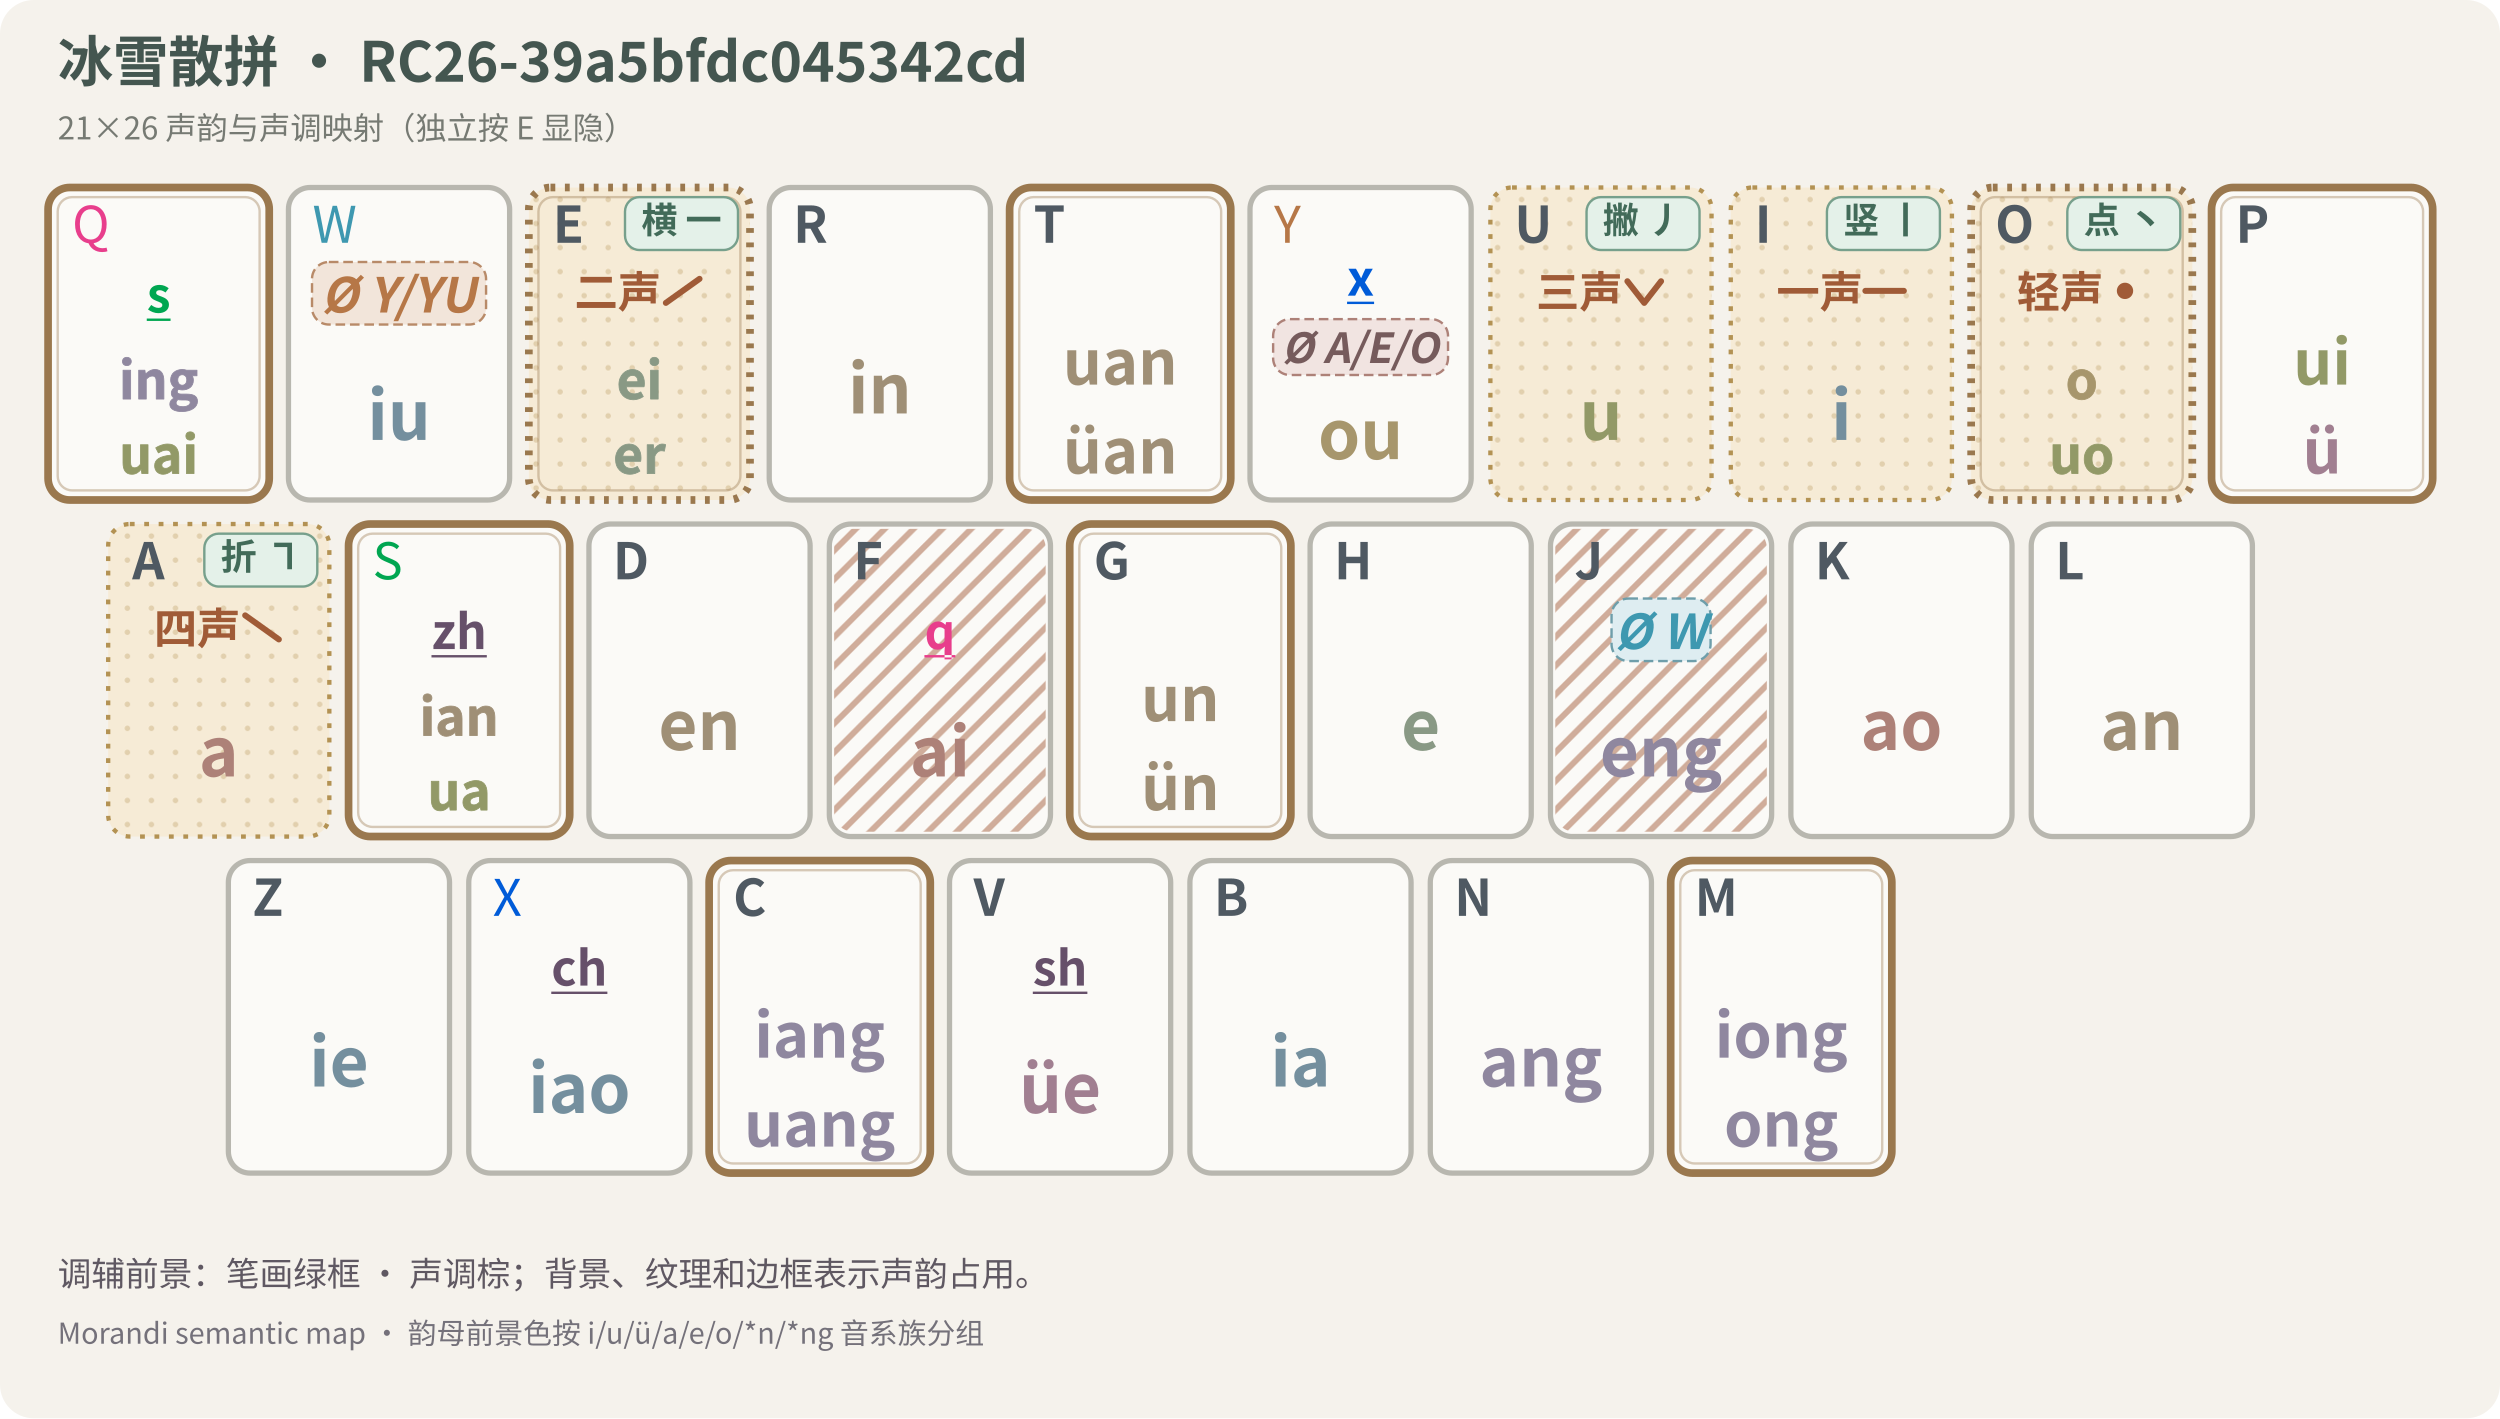
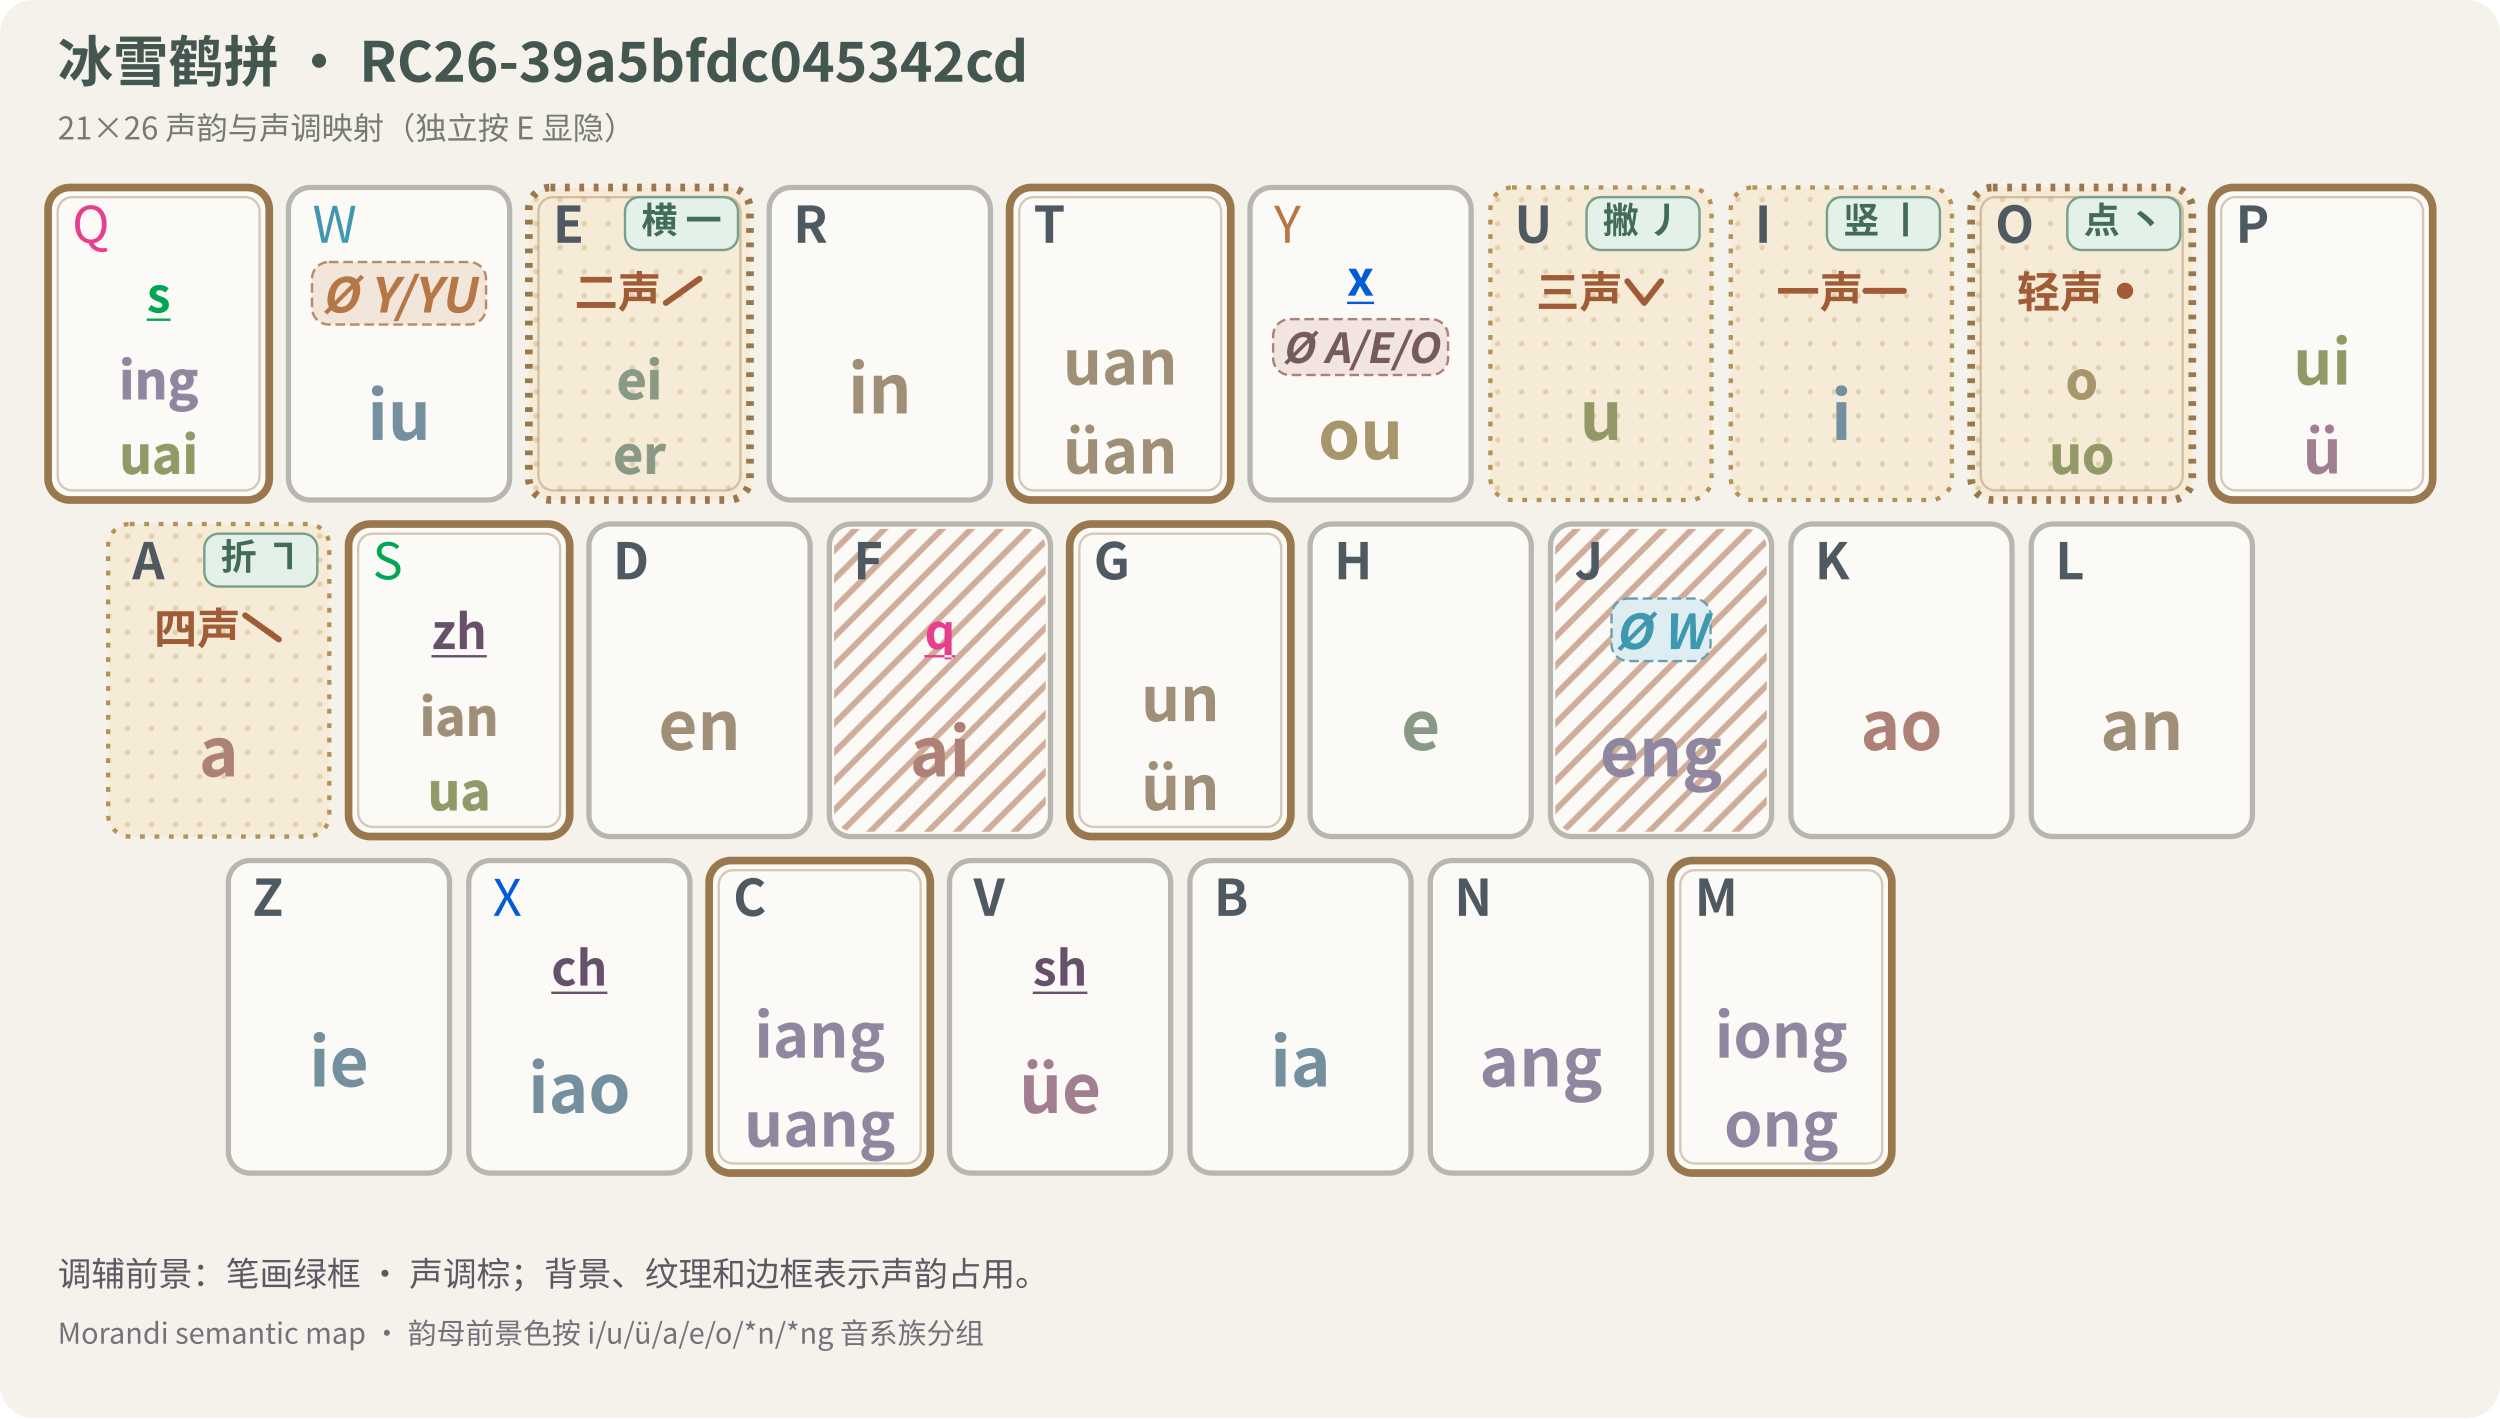
<svg xmlns="http://www.w3.org/2000/svg" class="keysvg nf4-keysvg" viewBox="0 0 1040 590" role="img" aria-labelledby="title desc">
  <defs>
    <pattern id="nf4-both" width="12" height="12" patternUnits="userSpaceOnUse">
      <rect width="12" height="12" fill="#fbfaf7" />
    </pattern>
    <pattern id="nf4-ionly" width="9" height="9" patternUnits="userSpaceOnUse">
      <rect width="9" height="9" fill="#e3eef4" />
      <path d="M2 0V9M7 0V9" stroke="#7399ad" stroke-opacity=".18" />
    </pattern>
    <pattern id="nf4-ronly" width="10" height="10" patternUnits="userSpaceOnUse">
      <rect width="10" height="10" fill="#f6ebd6" />
      <circle cx="3" cy="3" r="1.15" fill="#b39253" fill-opacity=".3" />
    </pattern>
    <pattern id="nf4-none" width="10" height="10" patternUnits="userSpaceOnUse">
      <rect width="10" height="10" fill="#eeece8" />
      <path d="M0 10L10 0" stroke="#aaa6a4" stroke-opacity=".14" />
    </pattern>
    <pattern id="nf4-multi" width="9" height="9" patternUnits="userSpaceOnUse">
      <rect width="9" height="9" fill="#f8efe2" />
      <path d="M-2 2L2-2M0 9L9 0M7 11L11 7" stroke="#9a784e" stroke-width="1.6" stroke-opacity=".27" />
    </pattern>
    <pattern id="nf4-anchor" width="12" height="12" patternUnits="userSpaceOnUse">
      <path d="M-3 3L3-3M0 12L12 0M9 15L15 9" stroke="#a05b37" stroke-width="2.5" stroke-opacity=".48" />
    </pattern>
  </defs>
  <rect width="1040" height="590" rx="14" fill="#f5f2ec" />
-   <text x="24" y="34" font-family="Microsoft YaHei UI, Noto Sans CJK SC, sans-serif" font-size="23" fill="#445650" text-anchor="start" font-weight="760">冰雪散拼 · RC26-39a5bfdc045342cd</text>
+   <text x="24" y="34" font-family="Microsoft YaHei UI, Noto Sans CJK SC, sans-serif" font-size="23" fill="#445650" text-anchor="start" font-weight="760">冰雪鹤拼 · RC26-39a5bfdc045342cd</text>
  <text x="24" y="58" font-family="Microsoft YaHei UI, Noto Sans CJK SC, sans-serif" font-size="13" fill="#767a73" text-anchor="start" font-weight="500">21×26 声韵与声调映射（独立按 E 显隐）</text>
  <g data-key="Q" data-role="sound" data-multi="true">
    <clipPath id="snow_shenyun_tone-clip-0-0">
      <rect x="23" y="81" width="86" height="124" rx="7" />
    </clipPath>
    <rect x="20" y="78" width="92" height="130" rx="9" fill="#fbfaf7" stroke="#9a784e" stroke-width="3.2" />
    <rect x="24" y="82" width="84" height="122" rx="6" fill="none" stroke="#9a784e" stroke-opacity=".38" />
    <g clip-path="url(#snow_shenyun_tone-clip-0-0)">
      <text x="30" y="101" font-family="Microsoft YaHei UI, Noto Sans CJK SC, sans-serif" font-size="21" fill="#e83e8c" text-anchor="start" font-weight="500" data-key-label="true">Q</text>
      <text x="66" y="130" text-anchor="middle" font-family="Microsoft YaHei UI, Noto Sans CJK SC, sans-serif" font-size="20" font-weight="700" text-decoration="underline" fill="#00a651">s</text>
      <text x="66" y="166" font-family="Microsoft YaHei UI, Noto Sans CJK SC, sans-serif" font-size="21.39" fill="#8f879f" text-anchor="middle" font-weight="800" data-final="ing" paint-order="stroke" stroke="#8f879f" stroke-width="0.35" stroke-linejoin="round">ing</text>
      <text x="66" y="197" font-family="Microsoft YaHei UI, Noto Sans CJK SC, sans-serif" font-size="21.39" fill="#929967" text-anchor="middle" font-weight="800" data-final="uai" paint-order="stroke" stroke="#929967" stroke-width="0.35" stroke-linejoin="round">uai</text>
    </g>
  </g>
  <g data-key="W" data-role="sound">
    <clipPath id="snow_shenyun_tone-clip-0-1">
      <rect x="123" y="81" width="86" height="124" rx="7" />
    </clipPath>
    <rect x="120" y="78" width="92" height="130" rx="9" fill="#fbfaf7" stroke="#b8b7af" stroke-width="2.2" />
    <g clip-path="url(#snow_shenyun_tone-clip-0-1)">
      <text x="130" y="101" font-family="Microsoft YaHei UI, Noto Sans CJK SC, sans-serif" font-size="21" fill="#3e98b0" text-anchor="start" font-weight="500" data-key-label="true">W</text>
      <rect x="129.8" y="109" width="72.4" height="26" rx="7" fill="#f2e5da" stroke="#b88a68" stroke-dasharray="4 2" />
      <text x="166" y="130" text-anchor="middle" font-family="Microsoft YaHei UI, Noto Sans CJK SC, sans-serif" font-size="20" font-weight="700" font-style="italic" fill="#b67747">Ø Y/YU</text>
      <text x="166" y="183" font-family="Microsoft YaHei UI, Noto Sans CJK SC, sans-serif" font-size="28" fill="#748f9e" text-anchor="middle" font-weight="600" data-final="iu">iu</text>
    </g>
  </g>
  <g data-key="E" data-role="rhyme-auxiliary" data-multi="true">
    <clipPath id="snow_shenyun_tone-clip-0-2">
      <rect x="223" y="81" width="86" height="124" rx="7" />
    </clipPath>
    <rect x="220" y="78" width="92" height="130" rx="9" fill="url(#nf4-ronly)" stroke="#9a784e" stroke-width="3.2" stroke-dasharray="2 4" />
    <rect x="224" y="82" width="84" height="122" rx="6" fill="none" stroke="#9a784e" stroke-opacity=".38" />
    <g clip-path="url(#snow_shenyun_tone-clip-0-2)">
      <text x="230" y="101" font-family="Microsoft YaHei UI, Noto Sans CJK SC, sans-serif" font-size="21" fill="#4f5962" text-anchor="start" font-weight="800" data-key-label="true">E</text>
      <g data-aux-badge="stroke">
        <rect x="260" y="82" width="47" height="22" rx="6" fill="#e4f1e9" stroke="#77a08c" />
        <text x="283.5" y="97" font-family="Microsoft YaHei UI, Noto Sans CJK SC, sans-serif" font-size="15" fill="#426b59" text-anchor="middle" font-weight="750" data-aux-kind="stroke">横 一</text>
      </g>
      <text x="257" y="128" font-family="LXGW WenKai GB, LXGW WenKai, Kaiti SC, STKaiti, KaiTi, AR PL KaitiM GB, serif" font-size="18" fill="#a05b37" text-anchor="middle" font-weight="800" data-aux-kind="tone">二声</text>
      <g transform="translate(284 121)" data-aux-mark="tone" data-tone-mark="ˊ" data-mark-x="284" data-mark-y="121" data-mark-size="18" fill="none" stroke="#a05b37" stroke-width="2.5" stroke-linecap="round" stroke-linejoin="round">
        <path d="M-7 5L7-5" />
      </g>
      <text x="266" y="166" font-family="Microsoft YaHei UI, Noto Sans CJK SC, sans-serif" font-size="21.39" fill="#899985" text-anchor="middle" font-weight="800" data-final="ei" paint-order="stroke" stroke="#899985" stroke-width="0.35" stroke-linejoin="round">ei</text>
      <text x="266" y="197" font-family="Microsoft YaHei UI, Noto Sans CJK SC, sans-serif" font-size="21.39" fill="#899985" text-anchor="middle" font-weight="800" data-final="er" paint-order="stroke" stroke="#899985" stroke-width="0.35" stroke-linejoin="round">er</text>
    </g>
  </g>
  <g data-key="R" data-role="sound">
    <clipPath id="snow_shenyun_tone-clip-0-3">
      <rect x="323" y="81" width="86" height="124" rx="7" />
    </clipPath>
    <rect x="320" y="78" width="92" height="130" rx="9" fill="#fbfaf7" stroke="#b8b7af" stroke-width="2.2" />
    <g clip-path="url(#snow_shenyun_tone-clip-0-3)">
      <text x="330" y="101" font-family="Microsoft YaHei UI, Noto Sans CJK SC, sans-serif" font-size="21" fill="#4f5962" text-anchor="start" font-weight="800" data-key-label="true">R</text>
      <text x="366" y="172" font-family="Microsoft YaHei UI, Noto Sans CJK SC, sans-serif" font-size="28" fill="#9f8f76" text-anchor="middle" font-weight="600" data-final="in">in</text>
    </g>
  </g>
  <g data-key="T" data-role="sound" data-multi="true">
    <clipPath id="snow_shenyun_tone-clip-0-4">
      <rect x="423" y="81" width="86" height="124" rx="7" />
    </clipPath>
    <rect x="420" y="78" width="92" height="130" rx="9" fill="#fbfaf7" stroke="#9a784e" stroke-width="3.2" />
    <rect x="424" y="82" width="84" height="122" rx="6" fill="none" stroke="#9a784e" stroke-opacity=".38" />
    <g clip-path="url(#snow_shenyun_tone-clip-0-4)">
      <text x="430" y="101" font-family="Microsoft YaHei UI, Noto Sans CJK SC, sans-serif" font-size="21" fill="#4f5962" text-anchor="start" font-weight="800" data-key-label="true">T</text>
      <text x="466" y="160" font-family="Microsoft YaHei UI, Noto Sans CJK SC, sans-serif" font-size="25.53" fill="#9f8f76" text-anchor="middle" font-weight="600" data-final="uan">uan</text>
      <text x="466" y="197" font-family="Microsoft YaHei UI, Noto Sans CJK SC, sans-serif" font-size="25.53" fill="#9f8f76" text-anchor="middle" font-weight="600" data-final="van">üan</text>
    </g>
  </g>
  <g data-key="Y" data-role="sound">
    <clipPath id="snow_shenyun_tone-clip-0-5">
      <rect x="523" y="81" width="86" height="124" rx="7" />
    </clipPath>
    <rect x="520" y="78" width="92" height="130" rx="9" fill="#fbfaf7" stroke="#b8b7af" stroke-width="2.2" />
    <g clip-path="url(#snow_shenyun_tone-clip-0-5)">
      <text x="530" y="101" font-family="Microsoft YaHei UI, Noto Sans CJK SC, sans-serif" font-size="21" fill="#b67747" text-anchor="start" font-weight="500" data-key-label="true">Y</text>
      <text x="566" y="123" text-anchor="middle" font-family="Microsoft YaHei UI, Noto Sans CJK SC, sans-serif" font-size="20" font-weight="700" text-decoration="underline" fill="#005bd8">x</text>
      <rect x="529.621" y="132.759" width="72.759" height="23.241" rx="7" fill="#f1e4e1" stroke="#ad8178" stroke-dasharray="4 2" />
      <text x="566" y="151" text-anchor="middle" font-family="Microsoft YaHei UI, Noto Sans CJK SC, sans-serif" font-size="17.241" font-weight="700" font-style="italic" fill="#765b5c">Ø A/E/O</text>
      <text x="566" y="191" font-family="Microsoft YaHei UI, Noto Sans CJK SC, sans-serif" font-size="28" fill="#a7966c" text-anchor="middle" font-weight="600" data-final="ou">ou</text>
    </g>
  </g>
  <g data-key="U" data-role="rhyme-auxiliary">
    <clipPath id="snow_shenyun_tone-clip-0-6">
      <rect x="623" y="81" width="86" height="124" rx="7" />
    </clipPath>
    <rect x="620" y="78" width="92" height="130" rx="9" fill="url(#nf4-ronly)" stroke="#b39253" stroke-width="1.8" stroke-dasharray="2 4" />
    <g clip-path="url(#snow_shenyun_tone-clip-0-6)">
      <text x="630" y="101" font-family="Microsoft YaHei UI, Noto Sans CJK SC, sans-serif" font-size="21" fill="#4f5962" text-anchor="start" font-weight="800" data-key-label="true">U</text>
      <g data-aux-badge="stroke">
        <rect x="660" y="82" width="47" height="22" rx="6" fill="#e4f1e9" stroke="#77a08c" />
        <text x="683.5" y="97" font-family="Microsoft YaHei UI, Noto Sans CJK SC, sans-serif" font-size="15" fill="#426b59" text-anchor="middle" font-weight="750" data-aux-kind="stroke">撇 丿</text>
      </g>
      <text x="657" y="128" font-family="LXGW WenKai GB, LXGW WenKai, Kaiti SC, STKaiti, KaiTi, AR PL KaitiM GB, serif" font-size="18" fill="#a05b37" text-anchor="middle" font-weight="800" data-aux-kind="tone">三声</text>
      <g transform="translate(684 121)" data-aux-mark="tone" data-tone-mark="ˇ" data-mark-x="684" data-mark-y="121" data-mark-size="18" fill="none" stroke="#a05b37" stroke-width="2.5" stroke-linecap="round" stroke-linejoin="round">
        <path d="M-7-4L0 5L7-4" />
      </g>
      <text x="666" y="183" font-family="Microsoft YaHei UI, Noto Sans CJK SC, sans-serif" font-size="28" fill="#929967" text-anchor="middle" font-weight="600" data-final="u">u</text>
    </g>
  </g>
  <g data-key="I" data-role="rhyme-auxiliary">
    <clipPath id="snow_shenyun_tone-clip-0-7">
      <rect x="723" y="81" width="86" height="124" rx="7" />
    </clipPath>
    <rect x="720" y="78" width="92" height="130" rx="9" fill="url(#nf4-ronly)" stroke="#b39253" stroke-width="1.8" stroke-dasharray="2 4" />
    <g clip-path="url(#snow_shenyun_tone-clip-0-7)">
      <text x="730" y="101" font-family="Microsoft YaHei UI, Noto Sans CJK SC, sans-serif" font-size="21" fill="#4f5962" text-anchor="start" font-weight="800" data-key-label="true">I</text>
      <g data-aux-badge="stroke">
        <rect x="760" y="82" width="47" height="22" rx="6" fill="#e4f1e9" stroke="#77a08c" />
        <text x="783.5" y="97" font-family="Microsoft YaHei UI, Noto Sans CJK SC, sans-serif" font-size="15" fill="#426b59" text-anchor="middle" font-weight="750" data-aux-kind="stroke">竖 丨</text>
      </g>
      <text x="757" y="128" font-family="LXGW WenKai GB, LXGW WenKai, Kaiti SC, STKaiti, KaiTi, AR PL KaitiM GB, serif" font-size="18" fill="#a05b37" text-anchor="middle" font-weight="800" data-aux-kind="tone">一声</text>
      <g transform="translate(784 121)" data-aux-mark="tone" data-tone-mark="ˉ" data-mark-x="784" data-mark-y="121" data-mark-size="18" fill="none" stroke="#a05b37" stroke-width="2.5" stroke-linecap="round" stroke-linejoin="round">
        <path d="M-8 0H8" />
      </g>
      <text x="766" y="183" font-family="Microsoft YaHei UI, Noto Sans CJK SC, sans-serif" font-size="28" fill="#748f9e" text-anchor="middle" font-weight="600" data-final="i">i</text>
    </g>
  </g>
  <g data-key="O" data-role="rhyme-auxiliary" data-multi="true">
    <clipPath id="snow_shenyun_tone-clip-0-8">
      <rect x="823" y="81" width="86" height="124" rx="7" />
    </clipPath>
    <rect x="820" y="78" width="92" height="130" rx="9" fill="url(#nf4-ronly)" stroke="#9a784e" stroke-width="3.2" stroke-dasharray="2 4" />
    <rect x="824" y="82" width="84" height="122" rx="6" fill="none" stroke="#9a784e" stroke-opacity=".38" />
    <g clip-path="url(#snow_shenyun_tone-clip-0-8)">
      <text x="830" y="101" font-family="Microsoft YaHei UI, Noto Sans CJK SC, sans-serif" font-size="21" fill="#4f5962" text-anchor="start" font-weight="800" data-key-label="true">O</text>
      <g data-aux-badge="stroke">
        <rect x="860" y="82" width="47" height="22" rx="6" fill="#e4f1e9" stroke="#77a08c" />
        <text x="883.5" y="97" font-family="Microsoft YaHei UI, Noto Sans CJK SC, sans-serif" font-size="15" fill="#426b59" text-anchor="middle" font-weight="750" data-aux-kind="stroke">点 丶</text>
      </g>
      <text x="857" y="128" font-family="LXGW WenKai GB, LXGW WenKai, Kaiti SC, STKaiti, KaiTi, AR PL KaitiM GB, serif" font-size="18" fill="#a05b37" text-anchor="middle" font-weight="800" data-aux-kind="tone">轻声</text>
      <g transform="translate(884 121)" data-aux-mark="tone" data-tone-mark="·" data-mark-x="884" data-mark-y="121" data-mark-size="18" fill="none" stroke="#a05b37" stroke-width="2.5" stroke-linecap="round" stroke-linejoin="round">
        <circle cx="0" cy="0" r="3.4" fill="#a05b37" stroke="none" />
      </g>
      <text x="866" y="166" font-family="Microsoft YaHei UI, Noto Sans CJK SC, sans-serif" font-size="21.39" fill="#a7966c" text-anchor="middle" font-weight="800" data-final="o" paint-order="stroke" stroke="#a7966c" stroke-width="0.35" stroke-linejoin="round">o</text>
      <text x="866" y="197" font-family="Microsoft YaHei UI, Noto Sans CJK SC, sans-serif" font-size="21.39" fill="#929967" text-anchor="middle" font-weight="800" data-final="uo" paint-order="stroke" stroke="#929967" stroke-width="0.35" stroke-linejoin="round">uo</text>
    </g>
  </g>
  <g data-key="P" data-role="sound" data-multi="true">
    <clipPath id="snow_shenyun_tone-clip-0-9">
      <rect x="923" y="81" width="86" height="124" rx="7" />
    </clipPath>
    <rect x="920" y="78" width="92" height="130" rx="9" fill="#fbfaf7" stroke="#9a784e" stroke-width="3.2" />
    <rect x="924" y="82" width="84" height="122" rx="6" fill="none" stroke="#9a784e" stroke-opacity=".38" />
    <g clip-path="url(#snow_shenyun_tone-clip-0-9)">
      <text x="930" y="101" font-family="Microsoft YaHei UI, Noto Sans CJK SC, sans-serif" font-size="21" fill="#4f5962" text-anchor="start" font-weight="800" data-key-label="true">P</text>
      <text x="966" y="160" font-family="Microsoft YaHei UI, Noto Sans CJK SC, sans-serif" font-size="25.53" fill="#929967" text-anchor="middle" font-weight="600" data-final="ui">ui</text>
      <text x="966" y="197" font-family="Microsoft YaHei UI, Noto Sans CJK SC, sans-serif" font-size="25.53" fill="#a17f91" text-anchor="middle" font-weight="600" data-final="v">ü</text>
    </g>
  </g>
  <g data-key="A" data-role="rhyme-auxiliary">
    <clipPath id="snow_shenyun_tone-clip-1-0">
      <rect x="48" y="221" width="86" height="124" rx="7" />
    </clipPath>
    <rect x="45" y="218" width="92" height="130" rx="9" fill="url(#nf4-ronly)" stroke="#b39253" stroke-width="1.8" stroke-dasharray="2 4" />
    <g clip-path="url(#snow_shenyun_tone-clip-1-0)">
      <text x="55" y="241" font-family="Microsoft YaHei UI, Noto Sans CJK SC, sans-serif" font-size="21" fill="#4f5962" text-anchor="start" font-weight="800" data-key-label="true">A</text>
      <g data-aux-badge="stroke">
        <rect x="85" y="222" width="47" height="22" rx="6" fill="#e4f1e9" stroke="#77a08c" />
        <text x="108.5" y="237" font-family="Microsoft YaHei UI, Noto Sans CJK SC, sans-serif" font-size="15" fill="#426b59" text-anchor="middle" font-weight="750" data-aux-kind="stroke">折 ㇕</text>
      </g>
      <text x="82" y="268" font-family="LXGW WenKai GB, LXGW WenKai, Kaiti SC, STKaiti, KaiTi, AR PL KaitiM GB, serif" font-size="18" fill="#a05b37" text-anchor="middle" font-weight="800" data-aux-kind="tone">四声</text>
      <g transform="translate(109 261)" data-aux-mark="tone" data-tone-mark="ˋ" data-mark-x="109" data-mark-y="261" data-mark-size="18" fill="none" stroke="#a05b37" stroke-width="2.5" stroke-linecap="round" stroke-linejoin="round">
        <path d="M-7-5L7 5" />
      </g>
      <text x="91" y="323" font-family="Microsoft YaHei UI, Noto Sans CJK SC, sans-serif" font-size="28" fill="#ad8178" text-anchor="middle" font-weight="600" data-final="a">a</text>
    </g>
  </g>
  <g data-key="S" data-role="sound" data-multi="true">
    <clipPath id="snow_shenyun_tone-clip-1-1">
      <rect x="148" y="221" width="86" height="124" rx="7" />
    </clipPath>
    <rect x="145" y="218" width="92" height="130" rx="9" fill="#fbfaf7" stroke="#9a784e" stroke-width="3.2" />
    <rect x="149" y="222" width="84" height="122" rx="6" fill="none" stroke="#9a784e" stroke-opacity=".38" />
    <g clip-path="url(#snow_shenyun_tone-clip-1-1)">
      <text x="155" y="241" font-family="Microsoft YaHei UI, Noto Sans CJK SC, sans-serif" font-size="21" fill="#00a651" text-anchor="start" font-weight="500" data-key-label="true">S</text>
      <text x="191" y="270" text-anchor="middle" font-family="Microsoft YaHei UI, Noto Sans CJK SC, sans-serif" font-size="20" font-weight="700" text-decoration="underline" fill="#66506a">zh</text>
      <text x="191" y="306" font-family="Microsoft YaHei UI, Noto Sans CJK SC, sans-serif" font-size="21.39" fill="#9f8f76" text-anchor="middle" font-weight="800" data-final="ian" paint-order="stroke" stroke="#9f8f76" stroke-width="0.35" stroke-linejoin="round">ian</text>
      <text x="191" y="337" font-family="Microsoft YaHei UI, Noto Sans CJK SC, sans-serif" font-size="21.39" fill="#929967" text-anchor="middle" font-weight="800" data-final="ua" paint-order="stroke" stroke="#929967" stroke-width="0.35" stroke-linejoin="round">ua</text>
    </g>
  </g>
  <g data-key="D" data-role="sound">
    <clipPath id="snow_shenyun_tone-clip-1-2">
      <rect x="248" y="221" width="86" height="124" rx="7" />
    </clipPath>
    <rect x="245" y="218" width="92" height="130" rx="9" fill="#fbfaf7" stroke="#b8b7af" stroke-width="2.2" />
    <g clip-path="url(#snow_shenyun_tone-clip-1-2)">
      <text x="255" y="241" font-family="Microsoft YaHei UI, Noto Sans CJK SC, sans-serif" font-size="21" fill="#4f5962" text-anchor="start" font-weight="800" data-key-label="true">D</text>
      <text x="291" y="312" font-family="Microsoft YaHei UI, Noto Sans CJK SC, sans-serif" font-size="28" fill="#9f8f76" text-anchor="middle" font-weight="600" data-final="en">en</text>
    </g>
  </g>
  <g data-key="F" data-role="sound">
    <clipPath id="snow_shenyun_tone-clip-1-3">
      <rect x="348" y="221" width="86" height="124" rx="7" />
    </clipPath>
    <rect x="345" y="218" width="92" height="130" rx="9" fill="#fbfaf7" stroke="#b8b7af" stroke-width="2.2" />
    <rect x="347" y="220" width="88" height="126" rx="8" fill="url(#nf4-anchor)" pointer-events="none" />
    <g clip-path="url(#snow_shenyun_tone-clip-1-3)">
      <text x="355" y="241" font-family="Microsoft YaHei UI, Noto Sans CJK SC, sans-serif" font-size="21" fill="#4f5962" text-anchor="start" font-weight="800" data-key-label="true">F</text>
      <text x="391" y="270" text-anchor="middle" font-family="Microsoft YaHei UI, Noto Sans CJK SC, sans-serif" font-size="20" font-weight="700" text-decoration="underline" fill="#e83e8c">q</text>
      <text x="391" y="323" font-family="Microsoft YaHei UI, Noto Sans CJK SC, sans-serif" font-size="28" fill="#ad8178" text-anchor="middle" font-weight="600" data-final="ai">ai</text>
    </g>
  </g>
  <g data-key="G" data-role="sound" data-multi="true">
    <clipPath id="snow_shenyun_tone-clip-1-4">
      <rect x="448" y="221" width="86" height="124" rx="7" />
    </clipPath>
    <rect x="445" y="218" width="92" height="130" rx="9" fill="#fbfaf7" stroke="#9a784e" stroke-width="3.2" />
    <rect x="449" y="222" width="84" height="122" rx="6" fill="none" stroke="#9a784e" stroke-opacity=".38" />
    <g clip-path="url(#snow_shenyun_tone-clip-1-4)">
      <text x="455" y="241" font-family="Microsoft YaHei UI, Noto Sans CJK SC, sans-serif" font-size="21" fill="#4f5962" text-anchor="start" font-weight="800" data-key-label="true">G</text>
      <text x="491" y="300" font-family="Microsoft YaHei UI, Noto Sans CJK SC, sans-serif" font-size="25.53" fill="#9f8f76" text-anchor="middle" font-weight="600" data-final="un">un</text>
      <text x="491" y="337" font-family="Microsoft YaHei UI, Noto Sans CJK SC, sans-serif" font-size="25.53" fill="#9f8f76" text-anchor="middle" font-weight="600" data-final="vn">ün</text>
    </g>
  </g>
  <g data-key="H" data-role="sound">
    <clipPath id="snow_shenyun_tone-clip-1-5">
      <rect x="548" y="221" width="86" height="124" rx="7" />
    </clipPath>
    <rect x="545" y="218" width="92" height="130" rx="9" fill="#fbfaf7" stroke="#b8b7af" stroke-width="2.2" />
    <g clip-path="url(#snow_shenyun_tone-clip-1-5)">
      <text x="555" y="241" font-family="Microsoft YaHei UI, Noto Sans CJK SC, sans-serif" font-size="21" fill="#4f5962" text-anchor="start" font-weight="800" data-key-label="true">H</text>
      <text x="591" y="312" font-family="Microsoft YaHei UI, Noto Sans CJK SC, sans-serif" font-size="28" fill="#899985" text-anchor="middle" font-weight="600" data-final="e">e</text>
    </g>
  </g>
  <g data-key="J" data-role="sound">
    <clipPath id="snow_shenyun_tone-clip-1-6">
      <rect x="648" y="221" width="86" height="124" rx="7" />
    </clipPath>
    <rect x="645" y="218" width="92" height="130" rx="9" fill="#fbfaf7" stroke="#b8b7af" stroke-width="2.2" />
    <rect x="647" y="220" width="88" height="126" rx="8" fill="url(#nf4-anchor)" pointer-events="none" />
    <g clip-path="url(#snow_shenyun_tone-clip-1-6)">
      <text x="655" y="241" font-family="Microsoft YaHei UI, Noto Sans CJK SC, sans-serif" font-size="21" fill="#4f5962" text-anchor="start" font-weight="800" data-key-label="true">J</text>
      <rect x="670.4" y="249" width="41.2" height="26" rx="7" fill="#deedf1" stroke="#6e9eaa" stroke-dasharray="4 2" />
      <text x="691" y="270" text-anchor="middle" font-family="Microsoft YaHei UI, Noto Sans CJK SC, sans-serif" font-size="20" font-weight="700" font-style="italic" fill="#3e98b0">Ø W</text>
      <text x="691" y="323" font-family="Microsoft YaHei UI, Noto Sans CJK SC, sans-serif" font-size="28" fill="#8f879f" text-anchor="middle" font-weight="600" data-final="eng">eng</text>
    </g>
  </g>
  <g data-key="K" data-role="sound">
    <clipPath id="snow_shenyun_tone-clip-1-7">
      <rect x="748" y="221" width="86" height="124" rx="7" />
    </clipPath>
    <rect x="745" y="218" width="92" height="130" rx="9" fill="#fbfaf7" stroke="#b8b7af" stroke-width="2.2" />
    <g clip-path="url(#snow_shenyun_tone-clip-1-7)">
      <text x="755" y="241" font-family="Microsoft YaHei UI, Noto Sans CJK SC, sans-serif" font-size="21" fill="#4f5962" text-anchor="start" font-weight="800" data-key-label="true">K</text>
      <text x="791" y="312" font-family="Microsoft YaHei UI, Noto Sans CJK SC, sans-serif" font-size="28" fill="#ad8178" text-anchor="middle" font-weight="600" data-final="ao">ao</text>
    </g>
  </g>
  <g data-key="L" data-role="sound">
    <clipPath id="snow_shenyun_tone-clip-1-8">
      <rect x="848" y="221" width="86" height="124" rx="7" />
    </clipPath>
    <rect x="845" y="218" width="92" height="130" rx="9" fill="#fbfaf7" stroke="#b8b7af" stroke-width="2.2" />
    <g clip-path="url(#snow_shenyun_tone-clip-1-8)">
      <text x="855" y="241" font-family="Microsoft YaHei UI, Noto Sans CJK SC, sans-serif" font-size="21" fill="#4f5962" text-anchor="start" font-weight="800" data-key-label="true">L</text>
      <text x="891" y="312" font-family="Microsoft YaHei UI, Noto Sans CJK SC, sans-serif" font-size="28" fill="#9f8f76" text-anchor="middle" font-weight="600" data-final="an">an</text>
    </g>
  </g>
  <g data-key="Z" data-role="sound">
    <clipPath id="snow_shenyun_tone-clip-2-0">
      <rect x="98" y="361" width="86" height="124" rx="7" />
    </clipPath>
    <rect x="95" y="358" width="92" height="130" rx="9" fill="#fbfaf7" stroke="#b8b7af" stroke-width="2.2" />
    <g clip-path="url(#snow_shenyun_tone-clip-2-0)">
      <text x="105" y="381" font-family="Microsoft YaHei UI, Noto Sans CJK SC, sans-serif" font-size="21" fill="#4f5962" text-anchor="start" font-weight="800" data-key-label="true">Z</text>
      <text x="141" y="452" font-family="Microsoft YaHei UI, Noto Sans CJK SC, sans-serif" font-size="28" fill="#748f9e" text-anchor="middle" font-weight="600" data-final="ie">ie</text>
    </g>
  </g>
  <g data-key="X" data-role="sound">
    <clipPath id="snow_shenyun_tone-clip-2-1">
      <rect x="198" y="361" width="86" height="124" rx="7" />
    </clipPath>
    <rect x="195" y="358" width="92" height="130" rx="9" fill="#fbfaf7" stroke="#b8b7af" stroke-width="2.2" />
    <g clip-path="url(#snow_shenyun_tone-clip-2-1)">
      <text x="205" y="381" font-family="Microsoft YaHei UI, Noto Sans CJK SC, sans-serif" font-size="21" fill="#005bd8" text-anchor="start" font-weight="500" data-key-label="true">X</text>
      <text x="241" y="410" text-anchor="middle" font-family="Microsoft YaHei UI, Noto Sans CJK SC, sans-serif" font-size="20" font-weight="700" text-decoration="underline" fill="#66506a">ch</text>
      <text x="241" y="463" font-family="Microsoft YaHei UI, Noto Sans CJK SC, sans-serif" font-size="28" fill="#748f9e" text-anchor="middle" font-weight="600" data-final="iao">iao</text>
    </g>
  </g>
  <g data-key="C" data-role="sound" data-multi="true">
    <clipPath id="snow_shenyun_tone-clip-2-2">
      <rect x="298" y="361" width="86" height="124" rx="7" />
    </clipPath>
    <rect x="295" y="358" width="92" height="130" rx="9" fill="#fbfaf7" stroke="#9a784e" stroke-width="3.2" />
    <rect x="299" y="362" width="84" height="122" rx="6" fill="none" stroke="#9a784e" stroke-opacity=".38" />
    <g clip-path="url(#snow_shenyun_tone-clip-2-2)">
      <text x="305" y="381" font-family="Microsoft YaHei UI, Noto Sans CJK SC, sans-serif" font-size="21" fill="#4f5962" text-anchor="start" font-weight="800" data-key-label="true">C</text>
      <text x="341" y="440" font-family="Microsoft YaHei UI, Noto Sans CJK SC, sans-serif" font-size="25.53" fill="#8f879f" text-anchor="middle" font-weight="600" data-final="iang">iang</text>
      <text x="341" y="477" font-family="Microsoft YaHei UI, Noto Sans CJK SC, sans-serif" font-size="25.53" fill="#8f879f" text-anchor="middle" font-weight="600" data-final="uang">uang</text>
    </g>
  </g>
  <g data-key="V" data-role="sound">
    <clipPath id="snow_shenyun_tone-clip-2-3">
      <rect x="398" y="361" width="86" height="124" rx="7" />
    </clipPath>
    <rect x="395" y="358" width="92" height="130" rx="9" fill="#fbfaf7" stroke="#b8b7af" stroke-width="2.2" />
    <g clip-path="url(#snow_shenyun_tone-clip-2-3)">
      <text x="405" y="381" font-family="Microsoft YaHei UI, Noto Sans CJK SC, sans-serif" font-size="21" fill="#4f5962" text-anchor="start" font-weight="800" data-key-label="true">V</text>
      <text x="441" y="410" text-anchor="middle" font-family="Microsoft YaHei UI, Noto Sans CJK SC, sans-serif" font-size="20" font-weight="700" text-decoration="underline" fill="#66506a">sh</text>
      <text x="441" y="463" font-family="Microsoft YaHei UI, Noto Sans CJK SC, sans-serif" font-size="28" fill="#a17f91" text-anchor="middle" font-weight="600" data-final="ve">üe</text>
    </g>
  </g>
  <g data-key="B" data-role="sound">
    <clipPath id="snow_shenyun_tone-clip-2-4">
      <rect x="498" y="361" width="86" height="124" rx="7" />
    </clipPath>
    <rect x="495" y="358" width="92" height="130" rx="9" fill="#fbfaf7" stroke="#b8b7af" stroke-width="2.2" />
    <g clip-path="url(#snow_shenyun_tone-clip-2-4)">
      <text x="505" y="381" font-family="Microsoft YaHei UI, Noto Sans CJK SC, sans-serif" font-size="21" fill="#4f5962" text-anchor="start" font-weight="800" data-key-label="true">B</text>
      <text x="541" y="452" font-family="Microsoft YaHei UI, Noto Sans CJK SC, sans-serif" font-size="28" fill="#748f9e" text-anchor="middle" font-weight="600" data-final="ia">ia</text>
    </g>
  </g>
  <g data-key="N" data-role="sound">
    <clipPath id="snow_shenyun_tone-clip-2-5">
      <rect x="598" y="361" width="86" height="124" rx="7" />
    </clipPath>
    <rect x="595" y="358" width="92" height="130" rx="9" fill="#fbfaf7" stroke="#b8b7af" stroke-width="2.2" />
    <g clip-path="url(#snow_shenyun_tone-clip-2-5)">
      <text x="605" y="381" font-family="Microsoft YaHei UI, Noto Sans CJK SC, sans-serif" font-size="21" fill="#4f5962" text-anchor="start" font-weight="800" data-key-label="true">N</text>
      <text x="641" y="452" font-family="Microsoft YaHei UI, Noto Sans CJK SC, sans-serif" font-size="28" fill="#8f879f" text-anchor="middle" font-weight="600" data-final="ang">ang</text>
    </g>
  </g>
  <g data-key="M" data-role="sound" data-multi="true">
    <clipPath id="snow_shenyun_tone-clip-2-6">
      <rect x="698" y="361" width="86" height="124" rx="7" />
    </clipPath>
    <rect x="695" y="358" width="92" height="130" rx="9" fill="#fbfaf7" stroke="#9a784e" stroke-width="3.2" />
    <rect x="699" y="362" width="84" height="122" rx="6" fill="none" stroke="#9a784e" stroke-opacity=".38" />
    <g clip-path="url(#snow_shenyun_tone-clip-2-6)">
      <text x="705" y="381" font-family="Microsoft YaHei UI, Noto Sans CJK SC, sans-serif" font-size="21" fill="#4f5962" text-anchor="start" font-weight="800" data-key-label="true">M</text>
      <text x="741" y="440" font-family="Microsoft YaHei UI, Noto Sans CJK SC, sans-serif" font-size="25.53" fill="#8f879f" text-anchor="middle" font-weight="600" data-final="iong">iong</text>
      <text x="741" y="477" font-family="Microsoft YaHei UI, Noto Sans CJK SC, sans-serif" font-size="25.53" fill="#8f879f" text-anchor="middle" font-weight="600" data-final="ong">ong</text>
    </g>
  </g>
  <text x="24" y="535" font-family="Microsoft YaHei UI, Noto Sans CJK SC, sans-serif" font-size="14" fill="#5f5862" text-anchor="start" font-weight="500">调辅前景：笔画绿框 · 声调棕；背景、纹理和边框表示声韵占用。</text>
  <text x="24" y="559" font-family="Microsoft YaHei UI, Noto Sans CJK SC, sans-serif" font-size="12" fill="#74717a" text-anchor="start" font-weight="500">Morandi semantic map · 韵母前景色按 i/u/ü/a/e/o/*n/*ng 音系族分组</text>
</svg>
